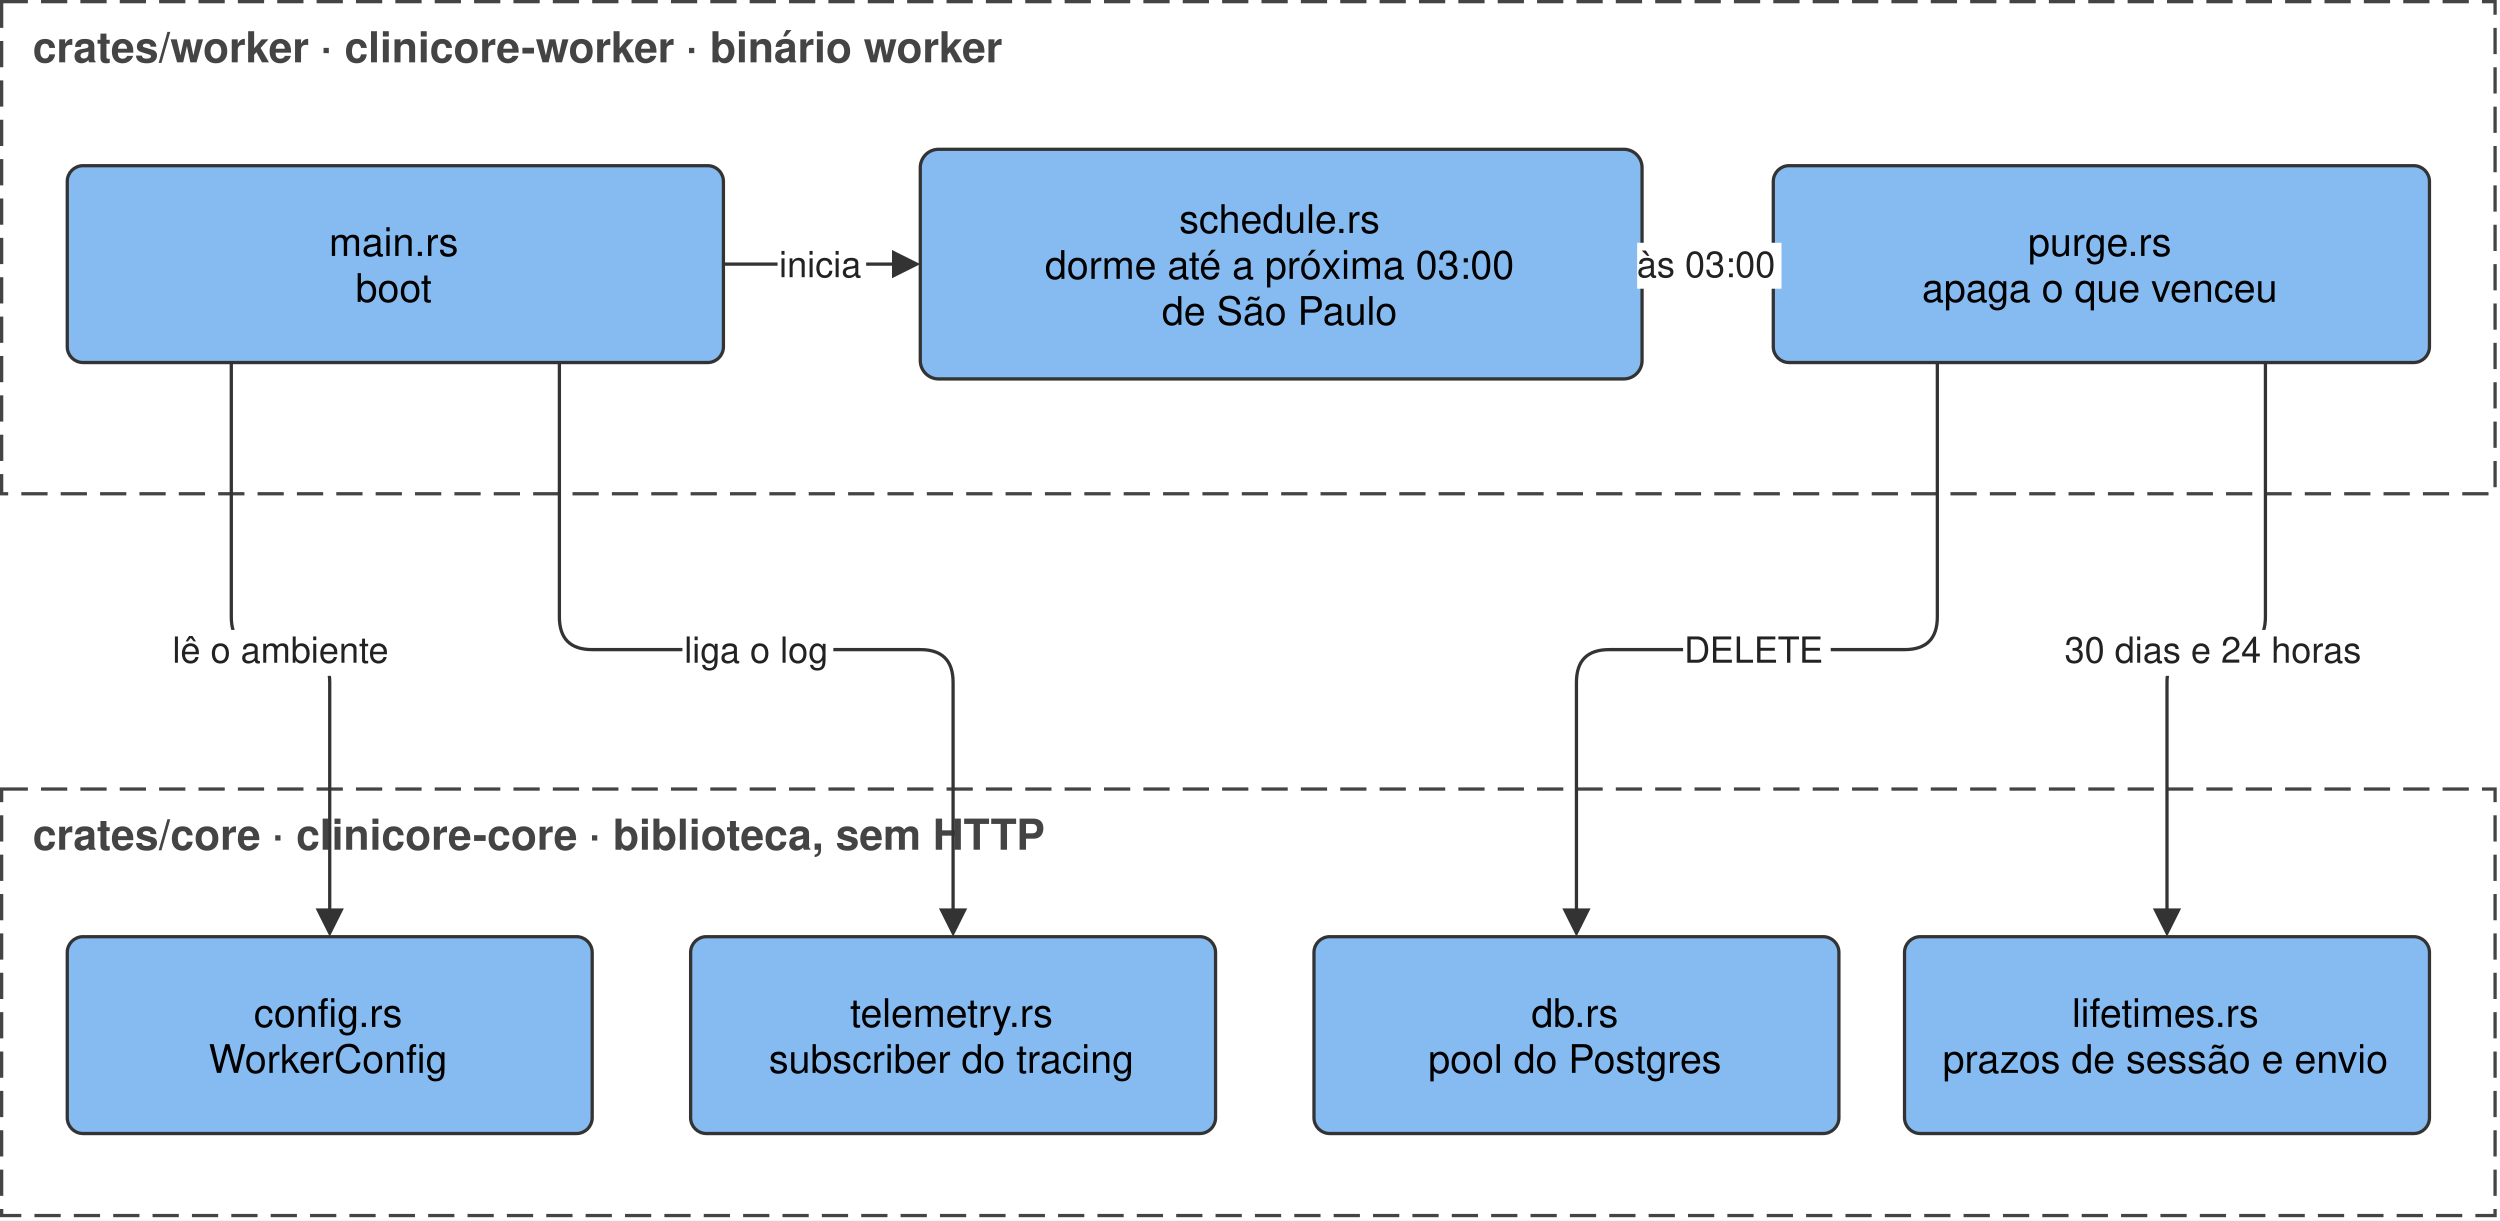
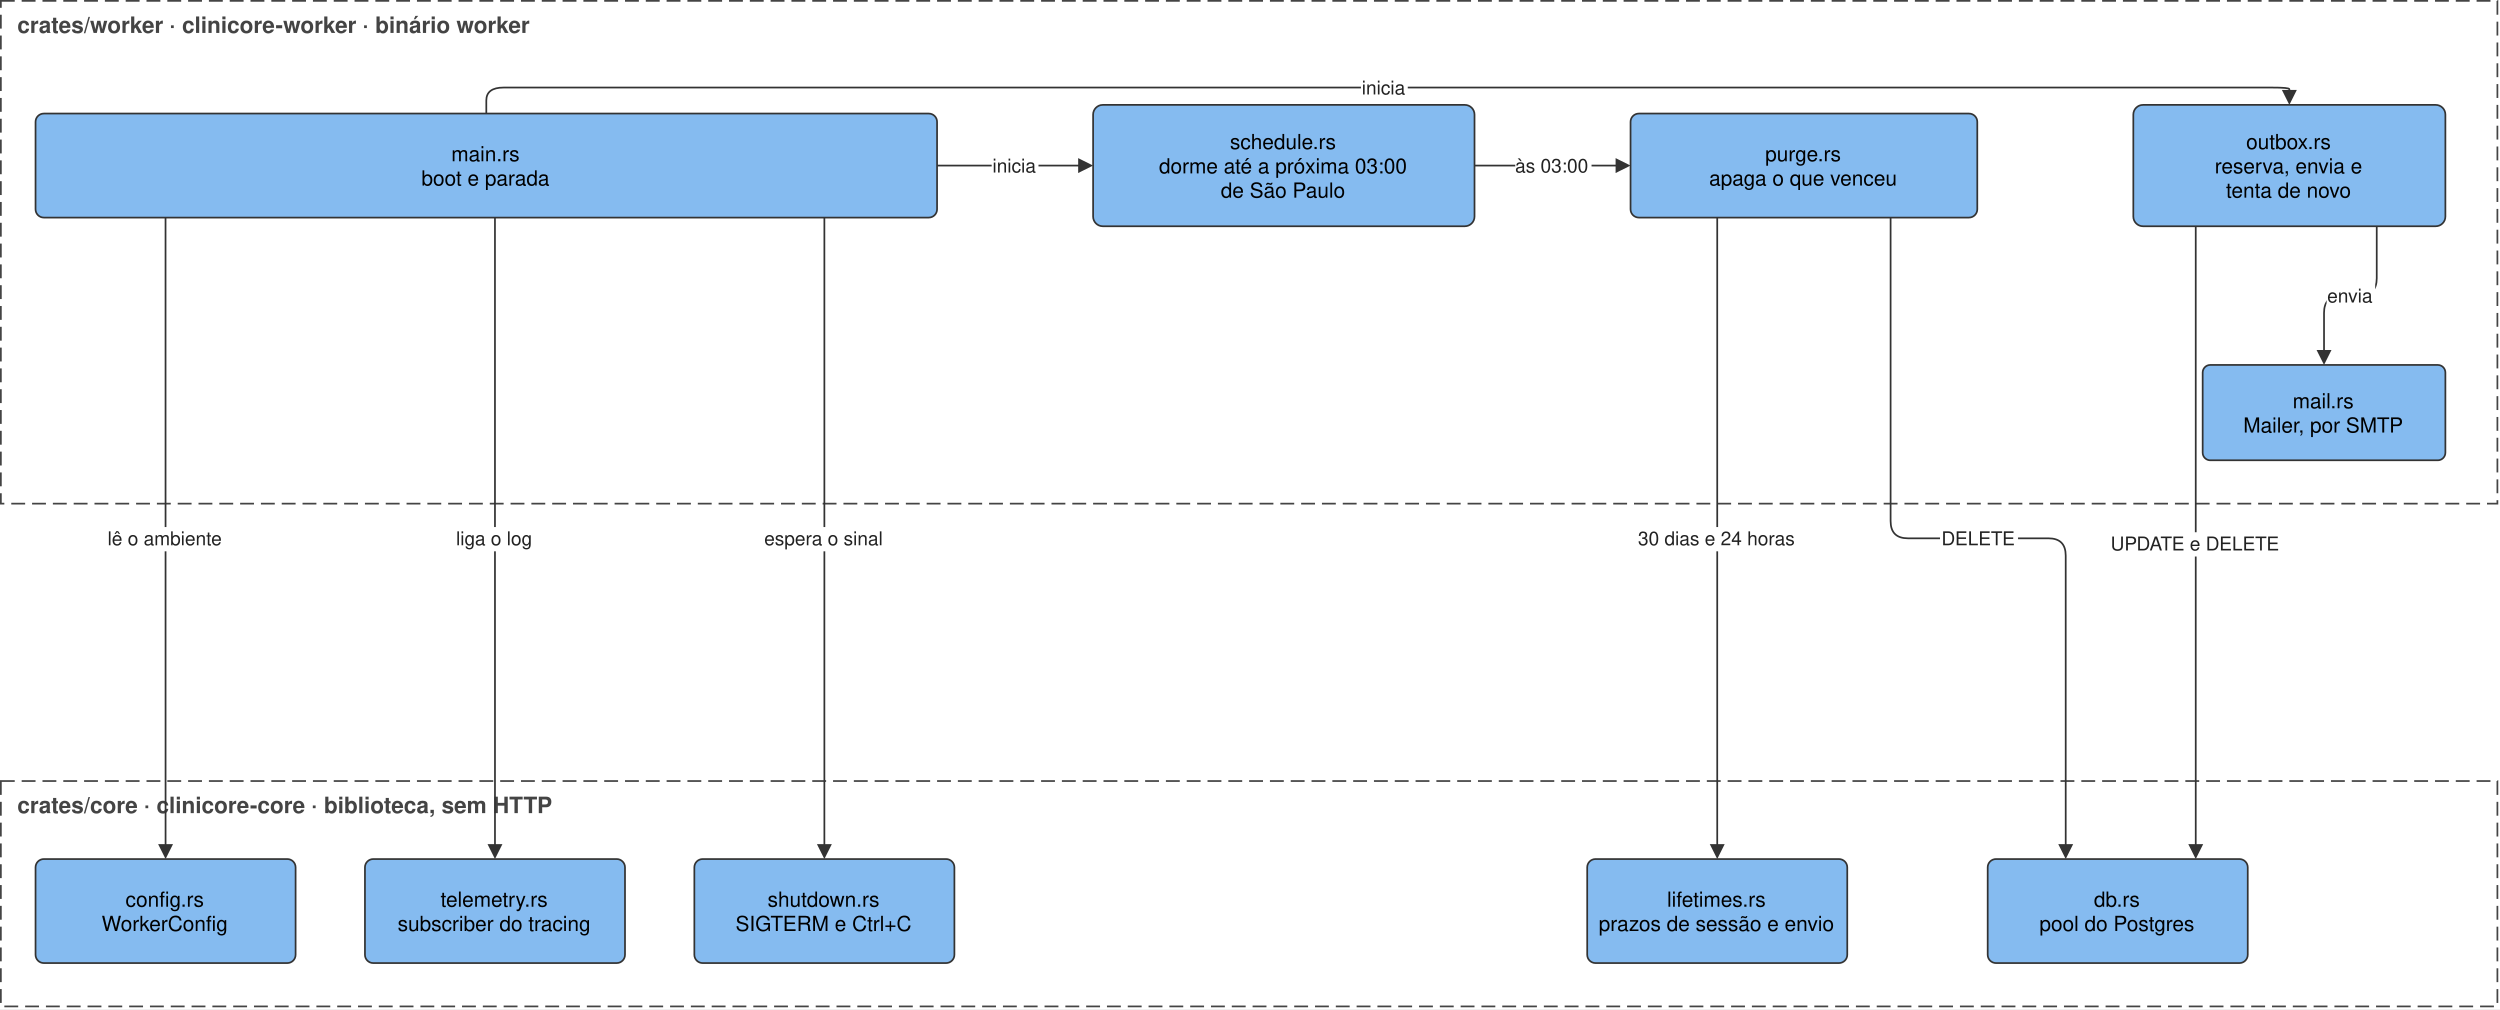
- <svg xmlns="http://www.w3.org/2000/svg" style="background: #ffffff; background-color: #ffffff; color-scheme: light;" version="1.1" width="762px" height="372px" viewBox="0 0 762 372" content="&lt;mxfile host=&quot;Electron&quot;&gt;&#10;  &lt;diagram id=&quot;components-worker&quot; name=&quot;components-worker&quot;&gt;&#10;    &lt;mxGraphModel grid=&quot;0&quot; gridSize=&quot;10&quot; guides=&quot;1&quot; tooltips=&quot;1&quot; connect=&quot;1&quot; arrows=&quot;1&quot; fold=&quot;0&quot; page=&quot;0&quot; pageScale=&quot;1&quot; pageWidth=&quot;827&quot; pageHeight=&quot;1169&quot; background=&quot;#ffffff&quot; math=&quot;0&quot; shadow=&quot;0&quot;&gt;&#10;      &lt;root&gt;&#10;        &lt;mxCell id=&quot;0&quot; /&gt;&#10;        &lt;mxCell id=&quot;1&quot; parent=&quot;0&quot; /&gt;&#10;        &lt;mxCell id=&quot;worker&quot; parent=&quot;1&quot; style=&quot;rounded=0;html=0;fillColor=none;strokeColor=#444444;dashed=1;dashPattern=8 4;fontSize=13;fontStyle=1;verticalAlign=top;align=left;spacingLeft=8;fontColor=#444444;&quot; value=&quot;crates/worker · clinicore-worker · binário worker&quot; vertex=&quot;1&quot;&gt;&#10;          &lt;mxGeometry height=&quot;150&quot; width=&quot;760&quot; x=&quot;20&quot; y=&quot;20&quot; as=&quot;geometry&quot; /&gt;&#10;        &lt;/mxCell&gt;&#10;        &lt;mxCell id=&quot;main&quot; parent=&quot;1&quot; style=&quot;rounded=1;arcSize=8;html=0;fillColor=#85bbf0;fontColor=#000000;strokeColor=#333333;fontSize=12;&quot; value=&quot;main.rs&amp;#xa;boot&quot; vertex=&quot;1&quot;&gt;&#10;          &lt;mxGeometry height=&quot;60&quot; width=&quot;200&quot; x=&quot;40&quot; y=&quot;70&quot; as=&quot;geometry&quot; /&gt;&#10;        &lt;/mxCell&gt;&#10;        &lt;mxCell id=&quot;schedule&quot; parent=&quot;1&quot; style=&quot;rounded=1;arcSize=8;html=0;fillColor=#85bbf0;fontColor=#000000;strokeColor=#333333;fontSize=12;&quot; value=&quot;schedule.rs&amp;#xa;dorme até a próxima 03:00&amp;#xa;de São Paulo&quot; vertex=&quot;1&quot;&gt;&#10;          &lt;mxGeometry height=&quot;70&quot; width=&quot;220&quot; x=&quot;300&quot; y=&quot;65&quot; as=&quot;geometry&quot; /&gt;&#10;        &lt;/mxCell&gt;&#10;        &lt;mxCell id=&quot;purge&quot; parent=&quot;1&quot; style=&quot;rounded=1;arcSize=8;html=0;fillColor=#85bbf0;fontColor=#000000;strokeColor=#333333;fontSize=12;&quot; value=&quot;purge.rs&amp;#xa;apaga o que venceu&quot; vertex=&quot;1&quot;&gt;&#10;          &lt;mxGeometry height=&quot;60&quot; width=&quot;200&quot; x=&quot;560&quot; y=&quot;70&quot; as=&quot;geometry&quot; /&gt;&#10;        &lt;/mxCell&gt;&#10;        &lt;mxCell id=&quot;core&quot; parent=&quot;1&quot; style=&quot;rounded=0;html=0;fillColor=none;strokeColor=#444444;dashed=1;dashPattern=8 4;fontSize=13;fontStyle=1;verticalAlign=top;align=left;spacingLeft=8;fontColor=#444444;&quot; value=&quot;crates/core · clinicore-core · biblioteca, sem HTTP&quot; vertex=&quot;1&quot;&gt;&#10;          &lt;mxGeometry height=&quot;130&quot; width=&quot;760&quot; x=&quot;20&quot; y=&quot;260&quot; as=&quot;geometry&quot; /&gt;&#10;        &lt;/mxCell&gt;&#10;        &lt;mxCell id=&quot;config&quot; parent=&quot;1&quot; style=&quot;rounded=1;arcSize=8;html=0;fillColor=#85bbf0;fontColor=#000000;strokeColor=#333333;fontSize=12;&quot; value=&quot;config.rs&amp;#xa;WorkerConfig&quot; vertex=&quot;1&quot;&gt;&#10;          &lt;mxGeometry height=&quot;60&quot; width=&quot;160&quot; x=&quot;40&quot; y=&quot;305&quot; as=&quot;geometry&quot; /&gt;&#10;        &lt;/mxCell&gt;&#10;        &lt;mxCell id=&quot;telemetry&quot; parent=&quot;1&quot; style=&quot;rounded=1;arcSize=8;html=0;fillColor=#85bbf0;fontColor=#000000;strokeColor=#333333;fontSize=12;&quot; value=&quot;telemetry.rs&amp;#xa;subscriber do tracing&quot; vertex=&quot;1&quot;&gt;&#10;          &lt;mxGeometry height=&quot;60&quot; width=&quot;160&quot; x=&quot;230&quot; y=&quot;305&quot; as=&quot;geometry&quot; /&gt;&#10;        &lt;/mxCell&gt;&#10;        &lt;mxCell id=&quot;db&quot; parent=&quot;1&quot; style=&quot;rounded=1;arcSize=8;html=0;fillColor=#85bbf0;fontColor=#000000;strokeColor=#333333;fontSize=12;&quot; value=&quot;db.rs&amp;#xa;pool do Postgres&quot; vertex=&quot;1&quot;&gt;&#10;          &lt;mxGeometry height=&quot;60&quot; width=&quot;160&quot; x=&quot;420&quot; y=&quot;305&quot; as=&quot;geometry&quot; /&gt;&#10;        &lt;/mxCell&gt;&#10;        &lt;mxCell id=&quot;lifetimes&quot; parent=&quot;1&quot; style=&quot;rounded=1;arcSize=8;html=0;fillColor=#85bbf0;fontColor=#000000;strokeColor=#333333;fontSize=12;&quot; value=&quot;lifetimes.rs&amp;#xa;prazos de sessão e envio&quot; vertex=&quot;1&quot;&gt;&#10;          &lt;mxGeometry height=&quot;60&quot; width=&quot;160&quot; x=&quot;600&quot; y=&quot;305&quot; as=&quot;geometry&quot; /&gt;&#10;        &lt;/mxCell&gt;&#10;        &lt;mxCell id=&quot;w1&quot; edge=&quot;1&quot; parent=&quot;1&quot; source=&quot;main&quot; style=&quot;html=0;endArrow=block;endFill=1;strokeColor=#333333;fontSize=11;fontColor=#222222;labelBackgroundColor=#ffffff;edgeStyle=orthogonalEdgeStyle;rounded=1;exitX=1;exitY=0.5;exitDx=0;exitDy=0;entryX=0;entryY=0.5;entryDx=0;entryDy=0;&quot; target=&quot;schedule&quot; value=&quot;inicia&quot;&gt;&#10;          &lt;mxGeometry relative=&quot;1&quot; as=&quot;geometry&quot; /&gt;&#10;        &lt;/mxCell&gt;&#10;        &lt;mxCell id=&quot;w2&quot; edge=&quot;1&quot; parent=&quot;1&quot; source=&quot;schedule&quot; style=&quot;html=0;endArrow=block;endFill=1;strokeColor=#333333;fontSize=11;fontColor=#222222;labelBackgroundColor=#ffffff;edgeStyle=orthogonalEdgeStyle;rounded=1;exitX=1;exitY=0.5;exitDx=0;exitDy=0;entryX=0;entryY=0.5;entryDx=0;entryDy=0;&quot; target=&quot;purge&quot; value=&quot;às 03:00&quot;&gt;&#10;          &lt;mxGeometry relative=&quot;1&quot; as=&quot;geometry&quot; /&gt;&#10;        &lt;/mxCell&gt;&#10;        &lt;mxCell id=&quot;w3&quot; edge=&quot;1&quot; parent=&quot;1&quot; source=&quot;main&quot; style=&quot;html=0;endArrow=block;endFill=1;strokeColor=#333333;fontSize=11;fontColor=#222222;labelBackgroundColor=#ffffff;edgeStyle=orthogonalEdgeStyle;rounded=1;exitX=0.25;exitY=1;exitDx=0;exitDy=0;entryX=0.5;entryY=0;entryDx=0;entryDy=0;&quot; target=&quot;config&quot; value=&quot;lê o ambiente&quot;&gt;&#10;          &lt;mxGeometry relative=&quot;1&quot; as=&quot;geometry&quot; /&gt;&#10;        &lt;/mxCell&gt;&#10;        &lt;mxCell id=&quot;w4&quot; edge=&quot;1&quot; parent=&quot;1&quot; source=&quot;main&quot; style=&quot;html=0;endArrow=block;endFill=1;strokeColor=#333333;fontSize=11;fontColor=#222222;labelBackgroundColor=#ffffff;edgeStyle=orthogonalEdgeStyle;rounded=1;exitX=0.75;exitY=1;exitDx=0;exitDy=0;entryX=0.5;entryY=0;entryDx=0;entryDy=0;&quot; target=&quot;telemetry&quot; value=&quot;liga o log&quot;&gt;&#10;          &lt;mxGeometry relative=&quot;1&quot; as=&quot;geometry&quot; /&gt;&#10;        &lt;/mxCell&gt;&#10;        &lt;mxCell id=&quot;w5&quot; edge=&quot;1&quot; parent=&quot;1&quot; source=&quot;purge&quot; style=&quot;html=0;endArrow=block;endFill=1;strokeColor=#333333;fontSize=11;fontColor=#222222;labelBackgroundColor=#ffffff;edgeStyle=orthogonalEdgeStyle;rounded=1;exitX=0.25;exitY=1;exitDx=0;exitDy=0;entryX=0.5;entryY=0;entryDx=0;entryDy=0;&quot; target=&quot;db&quot; value=&quot;DELETE&quot;&gt;&#10;          &lt;mxGeometry relative=&quot;1&quot; as=&quot;geometry&quot; /&gt;&#10;        &lt;/mxCell&gt;&#10;        &lt;mxCell id=&quot;w6&quot; edge=&quot;1&quot; parent=&quot;1&quot; source=&quot;purge&quot; style=&quot;html=0;endArrow=block;endFill=1;strokeColor=#333333;fontSize=11;fontColor=#222222;labelBackgroundColor=#ffffff;edgeStyle=orthogonalEdgeStyle;rounded=1;exitX=0.75;exitY=1;exitDx=0;exitDy=0;entryX=0.5;entryY=0;entryDx=0;entryDy=0;&quot; target=&quot;lifetimes&quot; value=&quot;30 dias e 24 horas&quot;&gt;&#10;          &lt;mxGeometry relative=&quot;1&quot; as=&quot;geometry&quot; /&gt;&#10;        &lt;/mxCell&gt;&#10;      &lt;/root&gt;&#10;    &lt;/mxGraphModel&gt;&#10;  &lt;/diagram&gt;&#10;&lt;/mxfile&gt;&#10;">
+ <svg xmlns="http://www.w3.org/2000/svg" style="background: #ffffff; background-color: #ffffff; color-scheme: light;" version="1.1" width="1442px" height="582px" viewBox="0 0 1442 582" content="&lt;mxfile host=&quot;Electron&quot;&gt;&#10;  &lt;diagram id=&quot;components-worker&quot; name=&quot;components-worker&quot;&gt;&#10;    &lt;mxGraphModel grid=&quot;0&quot; gridSize=&quot;10&quot; guides=&quot;1&quot; tooltips=&quot;1&quot; connect=&quot;1&quot; arrows=&quot;1&quot; fold=&quot;0&quot; page=&quot;0&quot; pageScale=&quot;1&quot; pageWidth=&quot;827&quot; pageHeight=&quot;1169&quot; background=&quot;#ffffff&quot; math=&quot;0&quot; shadow=&quot;0&quot;&gt;&#10;      &lt;root&gt;&#10;        &lt;mxCell id=&quot;0&quot; /&gt;&#10;        &lt;mxCell id=&quot;1&quot; parent=&quot;0&quot; /&gt;&#10;        &lt;mxCell id=&quot;worker&quot; parent=&quot;1&quot; style=&quot;rounded=0;html=0;fillColor=none;strokeColor=#444444;dashed=1;dashPattern=8 4;fontSize=13;fontStyle=1;verticalAlign=top;align=left;spacingLeft=8;fontColor=#444444;&quot; value=&quot;crates/worker · clinicore-worker · binário worker&quot; vertex=&quot;1&quot;&gt;&#10;          &lt;mxGeometry height=&quot;290&quot; width=&quot;1440&quot; x=&quot;20&quot; y=&quot;20&quot; as=&quot;geometry&quot; /&gt;&#10;        &lt;/mxCell&gt;&#10;        &lt;mxCell id=&quot;main&quot; parent=&quot;1&quot; style=&quot;rounded=1;arcSize=8;html=0;fillColor=#85bbf0;fontColor=#000000;strokeColor=#333333;fontSize=12;&quot; value=&quot;main.rs&amp;#xa;boot e parada&quot; vertex=&quot;1&quot;&gt;&#10;          &lt;mxGeometry height=&quot;60&quot; width=&quot;520&quot; x=&quot;40&quot; y=&quot;85&quot; as=&quot;geometry&quot; /&gt;&#10;        &lt;/mxCell&gt;&#10;        &lt;mxCell id=&quot;schedule&quot; parent=&quot;1&quot; style=&quot;rounded=1;arcSize=8;html=0;fillColor=#85bbf0;fontColor=#000000;strokeColor=#333333;fontSize=12;&quot; value=&quot;schedule.rs&amp;#xa;dorme até a próxima 03:00&amp;#xa;de São Paulo&quot; vertex=&quot;1&quot;&gt;&#10;          &lt;mxGeometry height=&quot;70&quot; width=&quot;220&quot; x=&quot;650&quot; y=&quot;80&quot; as=&quot;geometry&quot; /&gt;&#10;        &lt;/mxCell&gt;&#10;        &lt;mxCell id=&quot;purge&quot; parent=&quot;1&quot; style=&quot;rounded=1;arcSize=8;html=0;fillColor=#85bbf0;fontColor=#000000;strokeColor=#333333;fontSize=12;&quot; value=&quot;purge.rs&amp;#xa;apaga o que venceu&quot; vertex=&quot;1&quot;&gt;&#10;          &lt;mxGeometry height=&quot;60&quot; width=&quot;200&quot; x=&quot;960&quot; y=&quot;85&quot; as=&quot;geometry&quot; /&gt;&#10;        &lt;/mxCell&gt;&#10;        &lt;mxCell id=&quot;outbox&quot; parent=&quot;1&quot; style=&quot;rounded=1;arcSize=8;html=0;fillColor=#85bbf0;fontColor=#000000;strokeColor=#333333;fontSize=12;&quot; value=&quot;outbox.rs&amp;#xa;reserva, envia e&amp;#xa;tenta de novo&quot; vertex=&quot;1&quot;&gt;&#10;          &lt;mxGeometry height=&quot;70&quot; width=&quot;180&quot; x=&quot;1250&quot; y=&quot;80&quot; as=&quot;geometry&quot; /&gt;&#10;        &lt;/mxCell&gt;&#10;        &lt;mxCell id=&quot;mail&quot; parent=&quot;1&quot; style=&quot;rounded=1;arcSize=8;html=0;fillColor=#85bbf0;fontColor=#000000;strokeColor=#333333;fontSize=12;&quot; value=&quot;mail.rs&amp;#xa;Mailer, por SMTP&quot; vertex=&quot;1&quot;&gt;&#10;          &lt;mxGeometry height=&quot;55&quot; width=&quot;140&quot; x=&quot;1290&quot; y=&quot;230&quot; as=&quot;geometry&quot; /&gt;&#10;        &lt;/mxCell&gt;&#10;        &lt;mxCell id=&quot;core&quot; parent=&quot;1&quot; style=&quot;rounded=0;html=0;fillColor=none;strokeColor=#444444;dashed=1;dashPattern=8 4;fontSize=13;fontStyle=1;verticalAlign=top;align=left;spacingLeft=8;fontColor=#444444;&quot; value=&quot;crates/core · clinicore-core · biblioteca, sem HTTP&quot; vertex=&quot;1&quot;&gt;&#10;          &lt;mxGeometry height=&quot;130&quot; width=&quot;1440&quot; x=&quot;20&quot; y=&quot;470&quot; as=&quot;geometry&quot; /&gt;&#10;        &lt;/mxCell&gt;&#10;        &lt;mxCell id=&quot;config&quot; parent=&quot;1&quot; style=&quot;rounded=1;arcSize=8;html=0;fillColor=#85bbf0;fontColor=#000000;strokeColor=#333333;fontSize=12;&quot; value=&quot;config.rs&amp;#xa;WorkerConfig&quot; vertex=&quot;1&quot;&gt;&#10;          &lt;mxGeometry height=&quot;60&quot; width=&quot;150&quot; x=&quot;40&quot; y=&quot;515&quot; as=&quot;geometry&quot; /&gt;&#10;        &lt;/mxCell&gt;&#10;        &lt;mxCell id=&quot;telemetry&quot; parent=&quot;1&quot; style=&quot;rounded=1;arcSize=8;html=0;fillColor=#85bbf0;fontColor=#000000;strokeColor=#333333;fontSize=12;&quot; value=&quot;telemetry.rs&amp;#xa;subscriber do tracing&quot; vertex=&quot;1&quot;&gt;&#10;          &lt;mxGeometry height=&quot;60&quot; width=&quot;150&quot; x=&quot;230&quot; y=&quot;515&quot; as=&quot;geometry&quot; /&gt;&#10;        &lt;/mxCell&gt;&#10;        &lt;mxCell id=&quot;shutdown&quot; parent=&quot;1&quot; style=&quot;rounded=1;arcSize=8;html=0;fillColor=#85bbf0;fontColor=#000000;strokeColor=#333333;fontSize=12;&quot; value=&quot;shutdown.rs&amp;#xa;SIGTERM e Ctrl+C&quot; vertex=&quot;1&quot;&gt;&#10;          &lt;mxGeometry height=&quot;60&quot; width=&quot;150&quot; x=&quot;420&quot; y=&quot;515&quot; as=&quot;geometry&quot; /&gt;&#10;        &lt;/mxCell&gt;&#10;        &lt;mxCell id=&quot;lifetimes&quot; parent=&quot;1&quot; style=&quot;rounded=1;arcSize=8;html=0;fillColor=#85bbf0;fontColor=#000000;strokeColor=#333333;fontSize=12;&quot; value=&quot;lifetimes.rs&amp;#xa;prazos de sessão e envio&quot; vertex=&quot;1&quot;&gt;&#10;          &lt;mxGeometry height=&quot;60&quot; width=&quot;150&quot; x=&quot;935&quot; y=&quot;515&quot; as=&quot;geometry&quot; /&gt;&#10;        &lt;/mxCell&gt;&#10;        &lt;mxCell id=&quot;db&quot; parent=&quot;1&quot; style=&quot;rounded=1;arcSize=8;html=0;fillColor=#85bbf0;fontColor=#000000;strokeColor=#333333;fontSize=12;&quot; value=&quot;db.rs&amp;#xa;pool do Postgres&quot; vertex=&quot;1&quot;&gt;&#10;          &lt;mxGeometry height=&quot;60&quot; width=&quot;150&quot; x=&quot;1166&quot; y=&quot;515&quot; as=&quot;geometry&quot; /&gt;&#10;        &lt;/mxCell&gt;&#10;        &lt;mxCell id=&quot;w1&quot; edge=&quot;1&quot; parent=&quot;1&quot; source=&quot;main&quot; style=&quot;html=0;endArrow=block;endFill=1;strokeColor=#333333;fontSize=11;fontColor=#222222;labelBackgroundColor=#ffffff;edgeStyle=orthogonalEdgeStyle;rounded=1;exitX=1;exitY=0.5;exitDx=0;exitDy=0;entryX=0;entryY=0.5;entryDx=0;entryDy=0;&quot; target=&quot;schedule&quot; value=&quot;inicia&quot;&gt;&#10;          &lt;mxGeometry relative=&quot;1&quot; as=&quot;geometry&quot; /&gt;&#10;        &lt;/mxCell&gt;&#10;        &lt;mxCell id=&quot;w2&quot; edge=&quot;1&quot; parent=&quot;1&quot; source=&quot;schedule&quot; style=&quot;html=0;endArrow=block;endFill=1;strokeColor=#333333;fontSize=11;fontColor=#222222;labelBackgroundColor=#ffffff;edgeStyle=orthogonalEdgeStyle;rounded=1;exitX=1;exitY=0.5;exitDx=0;exitDy=0;entryX=0;entryY=0.5;entryDx=0;entryDy=0;&quot; target=&quot;purge&quot; value=&quot;às 03:00&quot;&gt;&#10;          &lt;mxGeometry relative=&quot;1&quot; as=&quot;geometry&quot; /&gt;&#10;        &lt;/mxCell&gt;&#10;        &lt;mxCell id=&quot;w7&quot; edge=&quot;1&quot; parent=&quot;1&quot; source=&quot;main&quot; style=&quot;html=0;endArrow=block;endFill=1;strokeColor=#333333;fontSize=11;fontColor=#222222;labelBackgroundColor=#ffffff;edgeStyle=orthogonalEdgeStyle;rounded=1;exitX=0.5;exitY=0;exitDx=0;exitDy=0;entryX=0.5;entryY=0;entryDx=0;entryDy=0;&quot; target=&quot;outbox&quot; value=&quot;inicia&quot;&gt;&#10;          &lt;mxGeometry relative=&quot;1&quot; as=&quot;geometry&quot; /&gt;&#10;        &lt;/mxCell&gt;&#10;        &lt;mxCell id=&quot;w8&quot; edge=&quot;1&quot; parent=&quot;1&quot; source=&quot;outbox&quot; style=&quot;html=0;endArrow=block;endFill=1;strokeColor=#333333;fontSize=11;fontColor=#222222;labelBackgroundColor=#ffffff;edgeStyle=orthogonalEdgeStyle;rounded=1;exitX=0.78;exitY=1;exitDx=0;exitDy=0;entryX=0.5;entryY=0;entryDx=0;entryDy=0;&quot; target=&quot;mail&quot; value=&quot;envia&quot;&gt;&#10;          &lt;mxGeometry relative=&quot;1&quot; as=&quot;geometry&quot; /&gt;&#10;        &lt;/mxCell&gt;&#10;        &lt;mxCell id=&quot;w3&quot; edge=&quot;1&quot; parent=&quot;1&quot; source=&quot;main&quot; style=&quot;html=0;endArrow=block;endFill=1;strokeColor=#333333;fontSize=11;fontColor=#222222;labelBackgroundColor=#ffffff;edgeStyle=orthogonalEdgeStyle;rounded=1;exitX=0.144;exitY=1;exitDx=0;exitDy=0;entryX=0.5;entryY=0;entryDx=0;entryDy=0;&quot; target=&quot;config&quot; value=&quot;lê o ambiente&quot;&gt;&#10;          &lt;mxGeometry relative=&quot;1&quot; as=&quot;geometry&quot; /&gt;&#10;        &lt;/mxCell&gt;&#10;        &lt;mxCell id=&quot;w4&quot; edge=&quot;1&quot; parent=&quot;1&quot; source=&quot;main&quot; style=&quot;html=0;endArrow=block;endFill=1;strokeColor=#333333;fontSize=11;fontColor=#222222;labelBackgroundColor=#ffffff;edgeStyle=orthogonalEdgeStyle;rounded=1;exitX=0.51;exitY=1;exitDx=0;exitDy=0;entryX=0.5;entryY=0;entryDx=0;entryDy=0;&quot; target=&quot;telemetry&quot; value=&quot;liga o log&quot;&gt;&#10;          &lt;mxGeometry relative=&quot;1&quot; as=&quot;geometry&quot; /&gt;&#10;        &lt;/mxCell&gt;&#10;        &lt;mxCell id=&quot;w9&quot; edge=&quot;1&quot; parent=&quot;1&quot; source=&quot;main&quot; style=&quot;html=0;endArrow=block;endFill=1;strokeColor=#333333;fontSize=11;fontColor=#222222;labelBackgroundColor=#ffffff;edgeStyle=orthogonalEdgeStyle;rounded=1;exitX=0.875;exitY=1;exitDx=0;exitDy=0;entryX=0.5;entryY=0;entryDx=0;entryDy=0;&quot; target=&quot;shutdown&quot; value=&quot;espera o sinal&quot;&gt;&#10;          &lt;mxGeometry relative=&quot;1&quot; as=&quot;geometry&quot; /&gt;&#10;        &lt;/mxCell&gt;&#10;        &lt;mxCell id=&quot;w6&quot; edge=&quot;1&quot; parent=&quot;1&quot; source=&quot;purge&quot; style=&quot;html=0;endArrow=block;endFill=1;strokeColor=#333333;fontSize=11;fontColor=#222222;labelBackgroundColor=#ffffff;edgeStyle=orthogonalEdgeStyle;rounded=1;exitX=0.25;exitY=1;exitDx=0;exitDy=0;entryX=0.5;entryY=0;entryDx=0;entryDy=0;&quot; target=&quot;lifetimes&quot; value=&quot;30 dias e 24 horas&quot;&gt;&#10;          &lt;mxGeometry relative=&quot;1&quot; as=&quot;geometry&quot; /&gt;&#10;        &lt;/mxCell&gt;&#10;        &lt;mxCell id=&quot;w5&quot; edge=&quot;1&quot; parent=&quot;1&quot; source=&quot;purge&quot; style=&quot;html=0;endArrow=block;endFill=1;strokeColor=#333333;fontSize=11;fontColor=#222222;labelBackgroundColor=#ffffff;edgeStyle=orthogonalEdgeStyle;rounded=1;exitX=0.75;exitY=1;exitDx=0;exitDy=0;entryX=0.3;entryY=0;entryDx=0;entryDy=0;&quot; target=&quot;db&quot; value=&quot;DELETE&quot;&gt;&#10;          &lt;mxGeometry relative=&quot;1&quot; as=&quot;geometry&quot; /&gt;&#10;        &lt;/mxCell&gt;&#10;        &lt;mxCell id=&quot;w10&quot; edge=&quot;1&quot; parent=&quot;1&quot; source=&quot;outbox&quot; style=&quot;html=0;endArrow=block;endFill=1;strokeColor=#333333;fontSize=11;fontColor=#222222;labelBackgroundColor=#ffffff;edgeStyle=orthogonalEdgeStyle;rounded=1;exitX=0.2;exitY=1;exitDx=0;exitDy=0;entryX=0.8;entryY=0;entryDx=0;entryDy=0;&quot; target=&quot;db&quot; value=&quot;UPDATE e DELETE&quot;&gt;&#10;          &lt;mxGeometry relative=&quot;1&quot; as=&quot;geometry&quot; /&gt;&#10;        &lt;/mxCell&gt;&#10;      &lt;/root&gt;&#10;    &lt;/mxGraphModel&gt;&#10;  &lt;/diagram&gt;&#10;&lt;/mxfile&gt;&#10;">
  <defs />
  <rect fill="#ffffff" width="100%" height="100%" x="0" y="0" style="fill: rgb(255, 255, 255);" />
  <g>
    <g data-cell-id="0">
      <g data-cell-id="1">
        <g data-cell-id="worker">
          <g transform="translate(0.5,0.5)">
-             <rect x="0" y="0" width="760" height="150" fill="none" stroke="#444444" stroke-dasharray="8 4" pointer-events="all" style="stroke: rgb(68, 68, 68);" />
+             <rect x="0" y="0" width="1440" height="290" fill="none" stroke="#444444" stroke-dasharray="8 4" pointer-events="all" style="stroke: rgb(68, 68, 68);" />
          </g>
          <g>
            <g fill="#444444" font-family="Helvetica" font-weight="bold" text-anchor="start" font-size="13px" style="fill: rgb(68, 68, 68);">
              <text x="10" y="19">crates/worker · clinicore-worker · binário worker</text>
            </g>
          </g>
        </g>
        <g data-cell-id="main">
          <g transform="translate(0.5,0.5)">
-             <rect x="20" y="50" width="200" height="60" rx="4.8" ry="4.8" fill="#85bbf0" stroke="#333333" pointer-events="all" style="fill: rgb(133, 187, 240); stroke: rgb(51, 51, 51);" />
-           </g>
-           <g>
-             <g fill="#000000" font-family="Helvetica" text-anchor="middle" font-size="12px" style="fill: rgb(0, 0, 0);">
-               <text x="120" y="78">main.rs</text>
-               <text x="120" y="92">boot</text>
+             <rect x="20" y="65" width="520" height="60" rx="4.8" ry="4.8" fill="#85bbf0" stroke="#333333" pointer-events="all" style="fill: rgb(133, 187, 240); stroke: rgb(51, 51, 51);" />
+           </g>
+           <g>
+             <g fill="#000000" font-family="Helvetica" text-anchor="middle" font-size="12px" style="fill: rgb(0, 0, 0);">
+               <text x="280" y="93">main.rs</text>
+               <text x="280" y="107">boot e parada</text>
            </g>
          </g>
        </g>
        <g data-cell-id="schedule">
          <g transform="translate(0.5,0.5)">
-             <rect x="280" y="45" width="220" height="70" rx="5.6" ry="5.6" fill="#85bbf0" stroke="#333333" pointer-events="all" style="fill: rgb(133, 187, 240); stroke: rgb(51, 51, 51);" />
-           </g>
-           <g>
-             <g fill="#000000" font-family="Helvetica" text-anchor="middle" font-size="12px" style="fill: rgb(0, 0, 0);">
-               <text x="390" y="71">schedule.rs</text>
-               <text x="390" y="85">dorme até a próxima 03:00</text>
-               <text x="390" y="99">de São Paulo</text>
+             <rect x="630" y="60" width="220" height="70" rx="5.6" ry="5.6" fill="#85bbf0" stroke="#333333" pointer-events="all" style="fill: rgb(133, 187, 240); stroke: rgb(51, 51, 51);" />
+           </g>
+           <g>
+             <g fill="#000000" font-family="Helvetica" text-anchor="middle" font-size="12px" style="fill: rgb(0, 0, 0);">
+               <text x="740" y="86">schedule.rs</text>
+               <text x="740" y="100">dorme até a próxima 03:00</text>
+               <text x="740" y="114">de São Paulo</text>
            </g>
          </g>
        </g>
        <g data-cell-id="purge">
          <g transform="translate(0.5,0.5)">
-             <rect x="540" y="50" width="200" height="60" rx="4.8" ry="4.8" fill="#85bbf0" stroke="#333333" pointer-events="all" style="fill: rgb(133, 187, 240); stroke: rgb(51, 51, 51);" />
-           </g>
-           <g>
-             <g fill="#000000" font-family="Helvetica" text-anchor="middle" font-size="12px" style="fill: rgb(0, 0, 0);">
-               <text x="640" y="78">purge.rs</text>
-               <text x="640" y="92">apaga o que venceu</text>
+             <rect x="940" y="65" width="200" height="60" rx="4.8" ry="4.8" fill="#85bbf0" stroke="#333333" pointer-events="all" style="fill: rgb(133, 187, 240); stroke: rgb(51, 51, 51);" />
+           </g>
+           <g>
+             <g fill="#000000" font-family="Helvetica" text-anchor="middle" font-size="12px" style="fill: rgb(0, 0, 0);">
+               <text x="1040" y="93">purge.rs</text>
+               <text x="1040" y="107">apaga o que venceu</text>
+             </g>
+           </g>
+         </g>
+         <g data-cell-id="outbox">
+           <g transform="translate(0.5,0.5)">
+             <rect x="1230" y="60" width="180" height="70" rx="5.6" ry="5.6" fill="#85bbf0" stroke="#333333" pointer-events="all" style="fill: rgb(133, 187, 240); stroke: rgb(51, 51, 51);" />
+           </g>
+           <g>
+             <g fill="#000000" font-family="Helvetica" text-anchor="middle" font-size="12px" style="fill: rgb(0, 0, 0);">
+               <text x="1320" y="86">outbox.rs</text>
+               <text x="1320" y="100">reserva, envia e</text>
+               <text x="1320" y="114">tenta de novo</text>
+             </g>
+           </g>
+         </g>
+         <g data-cell-id="mail">
+           <g transform="translate(0.5,0.5)">
+             <rect x="1270" y="210" width="140" height="55" rx="4.4" ry="4.4" fill="#85bbf0" stroke="#333333" pointer-events="all" style="fill: rgb(133, 187, 240); stroke: rgb(51, 51, 51);" />
+           </g>
+           <g>
+             <g fill="#000000" font-family="Helvetica" text-anchor="middle" font-size="12px" style="fill: rgb(0, 0, 0);">
+               <text x="1340" y="235.5">mail.rs</text>
+               <text x="1340" y="249.5">Mailer, por SMTP</text>
            </g>
          </g>
        </g>
        <g data-cell-id="core">
          <g transform="translate(0.5,0.5)">
-             <rect x="0" y="240" width="760" height="130" fill="none" stroke="#444444" stroke-dasharray="8 4" pointer-events="all" style="stroke: rgb(68, 68, 68);" />
+             <rect x="0" y="450" width="1440" height="130" fill="none" stroke="#444444" stroke-dasharray="8 4" pointer-events="all" style="stroke: rgb(68, 68, 68);" />
          </g>
          <g>
            <g fill="#444444" font-family="Helvetica" font-weight="bold" text-anchor="start" font-size="13px" style="fill: rgb(68, 68, 68);">
-               <text x="10" y="259">crates/core · clinicore-core · biblioteca, sem HTTP</text>
+               <text x="10" y="469">crates/core · clinicore-core · biblioteca, sem HTTP</text>
            </g>
          </g>
        </g>
        <g data-cell-id="config">
          <g transform="translate(0.5,0.5)">
-             <rect x="20" y="285" width="160" height="60" rx="4.8" ry="4.8" fill="#85bbf0" stroke="#333333" pointer-events="all" style="fill: rgb(133, 187, 240); stroke: rgb(51, 51, 51);" />
-           </g>
-           <g>
-             <g fill="#000000" font-family="Helvetica" text-anchor="middle" font-size="12px" style="fill: rgb(0, 0, 0);">
-               <text x="100" y="313">config.rs</text>
-               <text x="100" y="327">WorkerConfig</text>
+             <rect x="20" y="495" width="150" height="60" rx="4.8" ry="4.8" fill="#85bbf0" stroke="#333333" pointer-events="all" style="fill: rgb(133, 187, 240); stroke: rgb(51, 51, 51);" />
+           </g>
+           <g>
+             <g fill="#000000" font-family="Helvetica" text-anchor="middle" font-size="12px" style="fill: rgb(0, 0, 0);">
+               <text x="95" y="523">config.rs</text>
+               <text x="95" y="537">WorkerConfig</text>
            </g>
          </g>
        </g>
        <g data-cell-id="telemetry">
          <g transform="translate(0.5,0.5)">
-             <rect x="210" y="285" width="160" height="60" rx="4.8" ry="4.8" fill="#85bbf0" stroke="#333333" pointer-events="all" style="fill: rgb(133, 187, 240); stroke: rgb(51, 51, 51);" />
-           </g>
-           <g>
-             <g fill="#000000" font-family="Helvetica" text-anchor="middle" font-size="12px" style="fill: rgb(0, 0, 0);">
-               <text x="290" y="313">telemetry.rs</text>
-               <text x="290" y="327">subscriber do tracing</text>
+             <rect x="210" y="495" width="150" height="60" rx="4.8" ry="4.8" fill="#85bbf0" stroke="#333333" pointer-events="all" style="fill: rgb(133, 187, 240); stroke: rgb(51, 51, 51);" />
+           </g>
+           <g>
+             <g fill="#000000" font-family="Helvetica" text-anchor="middle" font-size="12px" style="fill: rgb(0, 0, 0);">
+               <text x="285" y="523">telemetry.rs</text>
+               <text x="285" y="537">subscriber do tracing</text>
+             </g>
+           </g>
+         </g>
+         <g data-cell-id="shutdown">
+           <g transform="translate(0.5,0.5)">
+             <rect x="400" y="495" width="150" height="60" rx="4.8" ry="4.8" fill="#85bbf0" stroke="#333333" pointer-events="all" style="fill: rgb(133, 187, 240); stroke: rgb(51, 51, 51);" />
+           </g>
+           <g>
+             <g fill="#000000" font-family="Helvetica" text-anchor="middle" font-size="12px" style="fill: rgb(0, 0, 0);">
+               <text x="475" y="523">shutdown.rs</text>
+               <text x="475" y="537">SIGTERM e Ctrl+C</text>
+             </g>
+           </g>
+         </g>
+         <g data-cell-id="lifetimes">
+           <g transform="translate(0.5,0.5)">
+             <rect x="915" y="495" width="150" height="60" rx="4.8" ry="4.8" fill="#85bbf0" stroke="#333333" pointer-events="all" style="fill: rgb(133, 187, 240); stroke: rgb(51, 51, 51);" />
+           </g>
+           <g>
+             <g fill="#000000" font-family="Helvetica" text-anchor="middle" font-size="12px" style="fill: rgb(0, 0, 0);">
+               <text x="990" y="523">lifetimes.rs</text>
+               <text x="990" y="537">prazos de sessão e envio</text>
            </g>
          </g>
        </g>
        <g data-cell-id="db">
          <g transform="translate(0.5,0.5)">
-             <rect x="400" y="285" width="160" height="60" rx="4.8" ry="4.8" fill="#85bbf0" stroke="#333333" pointer-events="all" style="fill: rgb(133, 187, 240); stroke: rgb(51, 51, 51);" />
-           </g>
-           <g>
-             <g fill="#000000" font-family="Helvetica" text-anchor="middle" font-size="12px" style="fill: rgb(0, 0, 0);">
-               <text x="480" y="313">db.rs</text>
-               <text x="480" y="327">pool do Postgres</text>
-             </g>
-           </g>
-         </g>
-         <g data-cell-id="lifetimes">
-           <g transform="translate(0.5,0.5)">
-             <rect x="580" y="285" width="160" height="60" rx="4.8" ry="4.8" fill="#85bbf0" stroke="#333333" pointer-events="all" style="fill: rgb(133, 187, 240); stroke: rgb(51, 51, 51);" />
-           </g>
-           <g>
-             <g fill="#000000" font-family="Helvetica" text-anchor="middle" font-size="12px" style="fill: rgb(0, 0, 0);">
-               <text x="660" y="313">lifetimes.rs</text>
-               <text x="660" y="327">prazos de sessão e envio</text>
+             <rect x="1146" y="495" width="150" height="60" rx="4.8" ry="4.8" fill="#85bbf0" stroke="#333333" pointer-events="all" style="fill: rgb(133, 187, 240); stroke: rgb(51, 51, 51);" />
+           </g>
+           <g>
+             <g fill="#000000" font-family="Helvetica" text-anchor="middle" font-size="12px" style="fill: rgb(0, 0, 0);">
+               <text x="1221" y="523">db.rs</text>
+               <text x="1221" y="537">pool do Postgres</text>
            </g>
          </g>
        </g>
        <g data-cell-id="w1">
          <g transform="translate(0.5,0.5)">
-             <path d="M 220 80 L 271.88 80" fill="none" stroke="#333333" stroke-miterlimit="10" pointer-events="stroke" style="stroke: rgb(51, 51, 51);" />
-             <path d="M 278.88 80 L 271.88 83.5 L 271.88 76.5 Z" fill="#333333" stroke="#333333" stroke-miterlimit="10" pointer-events="all" style="fill: rgb(51, 51, 51); stroke: rgb(51, 51, 51);" />
-           </g>
-           <g>
-             <g fill="#222222" font-family="Helvetica" text-anchor="middle" font-size="11px" style="fill: rgb(34, 34, 34);">
-               <rect fill="#ffffff" stroke="none" x="237" y="74" width="27" height="14" stroke-width="0" style="fill: rgb(255, 255, 255);" />
-               <text x="250" y="84.5">inicia</text>
+             <path d="M 540 95 L 621.88 95" fill="none" stroke="#333333" stroke-miterlimit="10" pointer-events="stroke" style="stroke: rgb(51, 51, 51);" />
+             <path d="M 628.88 95 L 621.88 98.5 L 621.88 91.5 Z" fill="#333333" stroke="#333333" stroke-miterlimit="10" pointer-events="all" style="fill: rgb(51, 51, 51); stroke: rgb(51, 51, 51);" />
+           </g>
+           <g>
+             <g fill="#222222" font-family="Helvetica" text-anchor="middle" font-size="11px" style="fill: rgb(34, 34, 34);">
+               <rect fill="#ffffff" stroke="none" x="572" y="89" width="27" height="14" stroke-width="0" style="fill: rgb(255, 255, 255);" />
+               <text x="585" y="99.5">inicia</text>
            </g>
          </g>
        </g>
        <g data-cell-id="w2">
          <g transform="translate(0.5,0.5)">
-             <path d="M 500 80 L 531.88 80" fill="none" stroke="#333333" stroke-miterlimit="10" pointer-events="stroke" style="stroke: rgb(51, 51, 51);" />
-             <path d="M 538.88 80 L 531.88 83.5 L 531.88 76.5 Z" fill="#333333" stroke="#333333" stroke-miterlimit="10" pointer-events="all" style="fill: rgb(51, 51, 51); stroke: rgb(51, 51, 51);" />
-           </g>
-           <g>
-             <g fill="#222222" font-family="Helvetica" text-anchor="middle" font-size="11px" style="fill: rgb(34, 34, 34);">
-               <rect fill="#ffffff" stroke="none" x="499" y="74" width="44" height="14" stroke-width="0" style="fill: rgb(255, 255, 255);" />
-               <text x="520" y="84.5">às 03:00</text>
+             <path d="M 850 95 L 931.88 95" fill="none" stroke="#333333" stroke-miterlimit="10" pointer-events="stroke" style="stroke: rgb(51, 51, 51);" />
+             <path d="M 938.88 95 L 931.88 98.5 L 931.88 91.5 Z" fill="#333333" stroke="#333333" stroke-miterlimit="10" pointer-events="all" style="fill: rgb(51, 51, 51); stroke: rgb(51, 51, 51);" />
+           </g>
+           <g>
+             <g fill="#222222" font-family="Helvetica" text-anchor="middle" font-size="11px" style="fill: rgb(34, 34, 34);">
+               <rect fill="#ffffff" stroke="none" x="874" y="89" width="44" height="14" stroke-width="0" style="fill: rgb(255, 255, 255);" />
+               <text x="895" y="99.5">às 03:00</text>
+             </g>
+           </g>
+         </g>
+         <g data-cell-id="w7">
+           <g transform="translate(0.5,0.5)">
+             <path d="M 280 65 L 280 57.5 Q 280 50 290 50 L 1310 50 Q 1320 50 1320 50.94 L 1320 51.88" fill="none" stroke="#333333" stroke-miterlimit="10" pointer-events="stroke" style="stroke: rgb(51, 51, 51);" />
+             <path d="M 1320 58.88 L 1316.5 51.88 L 1323.5 51.88 Z" fill="#333333" stroke="#333333" stroke-miterlimit="10" pointer-events="all" style="fill: rgb(51, 51, 51); stroke: rgb(51, 51, 51);" />
+           </g>
+           <g>
+             <g fill="#222222" font-family="Helvetica" text-anchor="middle" font-size="11px" style="fill: rgb(34, 34, 34);">
+               <rect fill="#ffffff" stroke="none" x="785" y="44" width="27" height="14" stroke-width="0" style="fill: rgb(255, 255, 255);" />
+               <text x="798" y="54.5">inicia</text>
+             </g>
+           </g>
+         </g>
+         <g data-cell-id="w8">
+           <g transform="translate(0.5,0.5)">
+             <path d="M 1370.4 130 L 1370.4 160 Q 1370.4 170 1360.4 170 L 1350 170 Q 1340 170 1340 180 L 1340 201.88" fill="none" stroke="#333333" stroke-miterlimit="10" pointer-events="stroke" style="stroke: rgb(51, 51, 51);" />
+             <path d="M 1340 208.88 L 1336.5 201.88 L 1343.5 201.88 Z" fill="#333333" stroke="#333333" stroke-miterlimit="10" pointer-events="all" style="fill: rgb(51, 51, 51); stroke: rgb(51, 51, 51);" />
+           </g>
+           <g>
+             <g fill="#222222" font-family="Helvetica" text-anchor="middle" font-size="11px" style="fill: rgb(34, 34, 34);">
+               <rect fill="#ffffff" stroke="none" x="1342" y="164" width="28" height="14" stroke-width="0" style="fill: rgb(255, 255, 255);" />
+               <text x="1355.4" y="174.5">envia</text>
            </g>
          </g>
        </g>
        <g data-cell-id="w3">
          <g transform="translate(0.5,0.5)">
-             <path d="M 70 110 L 70 187.5 Q 70 197.5 80 197.5 L 90 197.5 Q 100 197.5 100 207.5 L 100 276.88" fill="none" stroke="#333333" stroke-miterlimit="10" pointer-events="stroke" style="stroke: rgb(51, 51, 51);" />
-             <path d="M 100 283.88 L 96.5 276.88 L 103.5 276.88 Z" fill="#333333" stroke="#333333" stroke-miterlimit="10" pointer-events="all" style="fill: rgb(51, 51, 51); stroke: rgb(51, 51, 51);" />
-           </g>
-           <g>
-             <g fill="#222222" font-family="Helvetica" text-anchor="middle" font-size="11px" style="fill: rgb(34, 34, 34);">
-               <rect fill="#ffffff" stroke="none" x="52" y="192" width="68" height="14" stroke-width="0" style="fill: rgb(255, 255, 255);" />
-               <text x="85.5" y="202">lê o ambiente</text>
+             <path d="M 94.98 125 L 95 486.88" fill="none" stroke="#333333" stroke-miterlimit="10" pointer-events="stroke" style="stroke: rgb(51, 51, 51);" />
+             <path d="M 95 493.88 L 91.5 486.88 L 98.5 486.88 Z" fill="#333333" stroke="#333333" stroke-miterlimit="10" pointer-events="all" style="fill: rgb(51, 51, 51); stroke: rgb(51, 51, 51);" />
+           </g>
+           <g>
+             <g fill="#222222" font-family="Helvetica" text-anchor="middle" font-size="11px" style="fill: rgb(34, 34, 34);">
+               <rect fill="#ffffff" stroke="none" x="61" y="304" width="68" height="14" stroke-width="0" style="fill: rgb(255, 255, 255);" />
+               <text x="94.99" y="314.5">lê o ambiente</text>
            </g>
          </g>
        </g>
        <g data-cell-id="w4">
          <g transform="translate(0.5,0.5)">
-             <path d="M 170 110 L 170 187.5 Q 170 197.5 180 197.5 L 280 197.5 Q 290 197.5 290 207.5 L 290 276.88" fill="none" stroke="#333333" stroke-miterlimit="10" pointer-events="stroke" style="stroke: rgb(51, 51, 51);" />
-             <path d="M 290 283.88 L 286.5 276.88 L 293.5 276.88 Z" fill="#333333" stroke="#333333" stroke-miterlimit="10" pointer-events="all" style="fill: rgb(51, 51, 51); stroke: rgb(51, 51, 51);" />
-           </g>
-           <g>
-             <g fill="#222222" font-family="Helvetica" text-anchor="middle" font-size="11px" style="fill: rgb(34, 34, 34);">
-               <rect fill="#ffffff" stroke="none" x="208" y="192" width="46" height="14" stroke-width="0" style="fill: rgb(255, 255, 255);" />
-               <text x="230.5" y="202">liga o log</text>
+             <path d="M 284.99 125 L 285 486.88" fill="none" stroke="#333333" stroke-miterlimit="10" pointer-events="stroke" style="stroke: rgb(51, 51, 51);" />
+             <path d="M 285 493.88 L 281.5 486.88 L 288.5 486.88 Z" fill="#333333" stroke="#333333" stroke-miterlimit="10" pointer-events="all" style="fill: rgb(51, 51, 51); stroke: rgb(51, 51, 51);" />
+           </g>
+           <g>
+             <g fill="#222222" font-family="Helvetica" text-anchor="middle" font-size="11px" style="fill: rgb(34, 34, 34);">
+               <rect fill="#ffffff" stroke="none" x="262" y="304" width="46" height="14" stroke-width="0" style="fill: rgb(255, 255, 255);" />
+               <text x="285" y="314.5">liga o log</text>
+             </g>
+           </g>
+         </g>
+         <g data-cell-id="w9">
+           <g transform="translate(0.5,0.5)">
+             <path d="M 475 125 L 475 486.88" fill="none" stroke="#333333" stroke-miterlimit="10" pointer-events="stroke" style="stroke: rgb(51, 51, 51);" />
+             <path d="M 475 493.88 L 471.5 486.88 L 478.5 486.88 Z" fill="#333333" stroke="#333333" stroke-miterlimit="10" pointer-events="all" style="fill: rgb(51, 51, 51); stroke: rgb(51, 51, 51);" />
+           </g>
+           <g>
+             <g fill="#222222" font-family="Helvetica" text-anchor="middle" font-size="11px" style="fill: rgb(34, 34, 34);">
+               <rect fill="#ffffff" stroke="none" x="440" y="304" width="70" height="14" stroke-width="0" style="fill: rgb(255, 255, 255);" />
+               <text x="475" y="314.5">espera o sinal</text>
+             </g>
+           </g>
+         </g>
+         <g data-cell-id="w6">
+           <g transform="translate(0.5,0.5)">
+             <path d="M 990 125 L 990 486.88" fill="none" stroke="#333333" stroke-miterlimit="10" pointer-events="stroke" style="stroke: rgb(51, 51, 51);" />
+             <path d="M 990 493.88 L 986.5 486.88 L 993.5 486.88 Z" fill="#333333" stroke="#333333" stroke-miterlimit="10" pointer-events="all" style="fill: rgb(51, 51, 51); stroke: rgb(51, 51, 51);" />
+           </g>
+           <g>
+             <g fill="#222222" font-family="Helvetica" text-anchor="middle" font-size="11px" style="fill: rgb(34, 34, 34);">
+               <rect fill="#ffffff" stroke="none" x="944" y="304" width="93" height="14" stroke-width="0" style="fill: rgb(255, 255, 255);" />
+               <text x="990" y="314.5">30 dias e 24 horas</text>
            </g>
          </g>
        </g>
        <g data-cell-id="w5">
          <g transform="translate(0.5,0.5)">
-             <path d="M 590 110 L 590 187.5 Q 590 197.5 580 197.5 L 490 197.5 Q 480 197.5 480 207.5 L 480 276.88" fill="none" stroke="#333333" stroke-miterlimit="10" pointer-events="stroke" style="stroke: rgb(51, 51, 51);" />
-             <path d="M 480 283.88 L 476.5 276.88 L 483.5 276.88 Z" fill="#333333" stroke="#333333" stroke-miterlimit="10" pointer-events="all" style="fill: rgb(51, 51, 51); stroke: rgb(51, 51, 51);" />
-           </g>
-           <g>
-             <g fill="#222222" font-family="Helvetica" text-anchor="middle" font-size="11px" style="fill: rgb(34, 34, 34);">
-               <rect fill="#ffffff" stroke="none" x="513" y="192" width="45" height="14" stroke-width="0" style="fill: rgb(255, 255, 255);" />
-               <text x="534.5" y="202">DELETE</text>
-             </g>
-           </g>
-         </g>
-         <g data-cell-id="w6">
-           <g transform="translate(0.5,0.5)">
-             <path d="M 690 110 L 690 187.5 Q 690 197.5 680 197.5 L 670 197.5 Q 660 197.5 660 207.5 L 660 276.88" fill="none" stroke="#333333" stroke-miterlimit="10" pointer-events="stroke" style="stroke: rgb(51, 51, 51);" />
-             <path d="M 660 283.88 L 656.5 276.88 L 663.5 276.88 Z" fill="#333333" stroke="#333333" stroke-miterlimit="10" pointer-events="all" style="fill: rgb(51, 51, 51); stroke: rgb(51, 51, 51);" />
-           </g>
-           <g>
-             <g fill="#222222" font-family="Helvetica" text-anchor="middle" font-size="11px" style="fill: rgb(34, 34, 34);">
-               <rect fill="#ffffff" stroke="none" x="629" y="192" width="93" height="14" stroke-width="0" style="fill: rgb(255, 255, 255);" />
-               <text x="674.5" y="202">30 dias e 24 horas</text>
+             <path d="M 1090 125 L 1090 300 Q 1090 310 1100 310 L 1181 310 Q 1191 310 1191 320 L 1191 486.88" fill="none" stroke="#333333" stroke-miterlimit="10" pointer-events="stroke" style="stroke: rgb(51, 51, 51);" />
+             <path d="M 1191 493.88 L 1187.5 486.88 L 1194.5 486.88 Z" fill="#333333" stroke="#333333" stroke-miterlimit="10" pointer-events="all" style="fill: rgb(51, 51, 51); stroke: rgb(51, 51, 51);" />
+           </g>
+           <g>
+             <g fill="#222222" font-family="Helvetica" text-anchor="middle" font-size="11px" style="fill: rgb(34, 34, 34);">
+               <rect fill="#ffffff" stroke="none" x="1119" y="304" width="45" height="14" stroke-width="0" style="fill: rgb(255, 255, 255);" />
+               <text x="1141" y="314.5">DELETE</text>
+             </g>
+           </g>
+         </g>
+         <g data-cell-id="w10">
+           <g transform="translate(0.5,0.5)">
+             <path d="M 1266 130 L 1266 486.88" fill="none" stroke="#333333" stroke-miterlimit="10" pointer-events="stroke" style="stroke: rgb(51, 51, 51);" />
+             <path d="M 1266 493.88 L 1262.5 486.88 L 1269.5 486.88 Z" fill="#333333" stroke="#333333" stroke-miterlimit="10" pointer-events="all" style="fill: rgb(51, 51, 51); stroke: rgb(51, 51, 51);" />
+           </g>
+           <g>
+             <g fill="#222222" font-family="Helvetica" text-anchor="middle" font-size="11px" style="fill: rgb(34, 34, 34);">
+               <rect fill="#ffffff" stroke="none" x="1216" y="307" width="101" height="14" stroke-width="0" style="fill: rgb(255, 255, 255);" />
+               <text x="1266" y="317.5">UPDATE e DELETE</text>
            </g>
          </g>
        </g>
      </g>
    </g>
  </g>
</svg>
